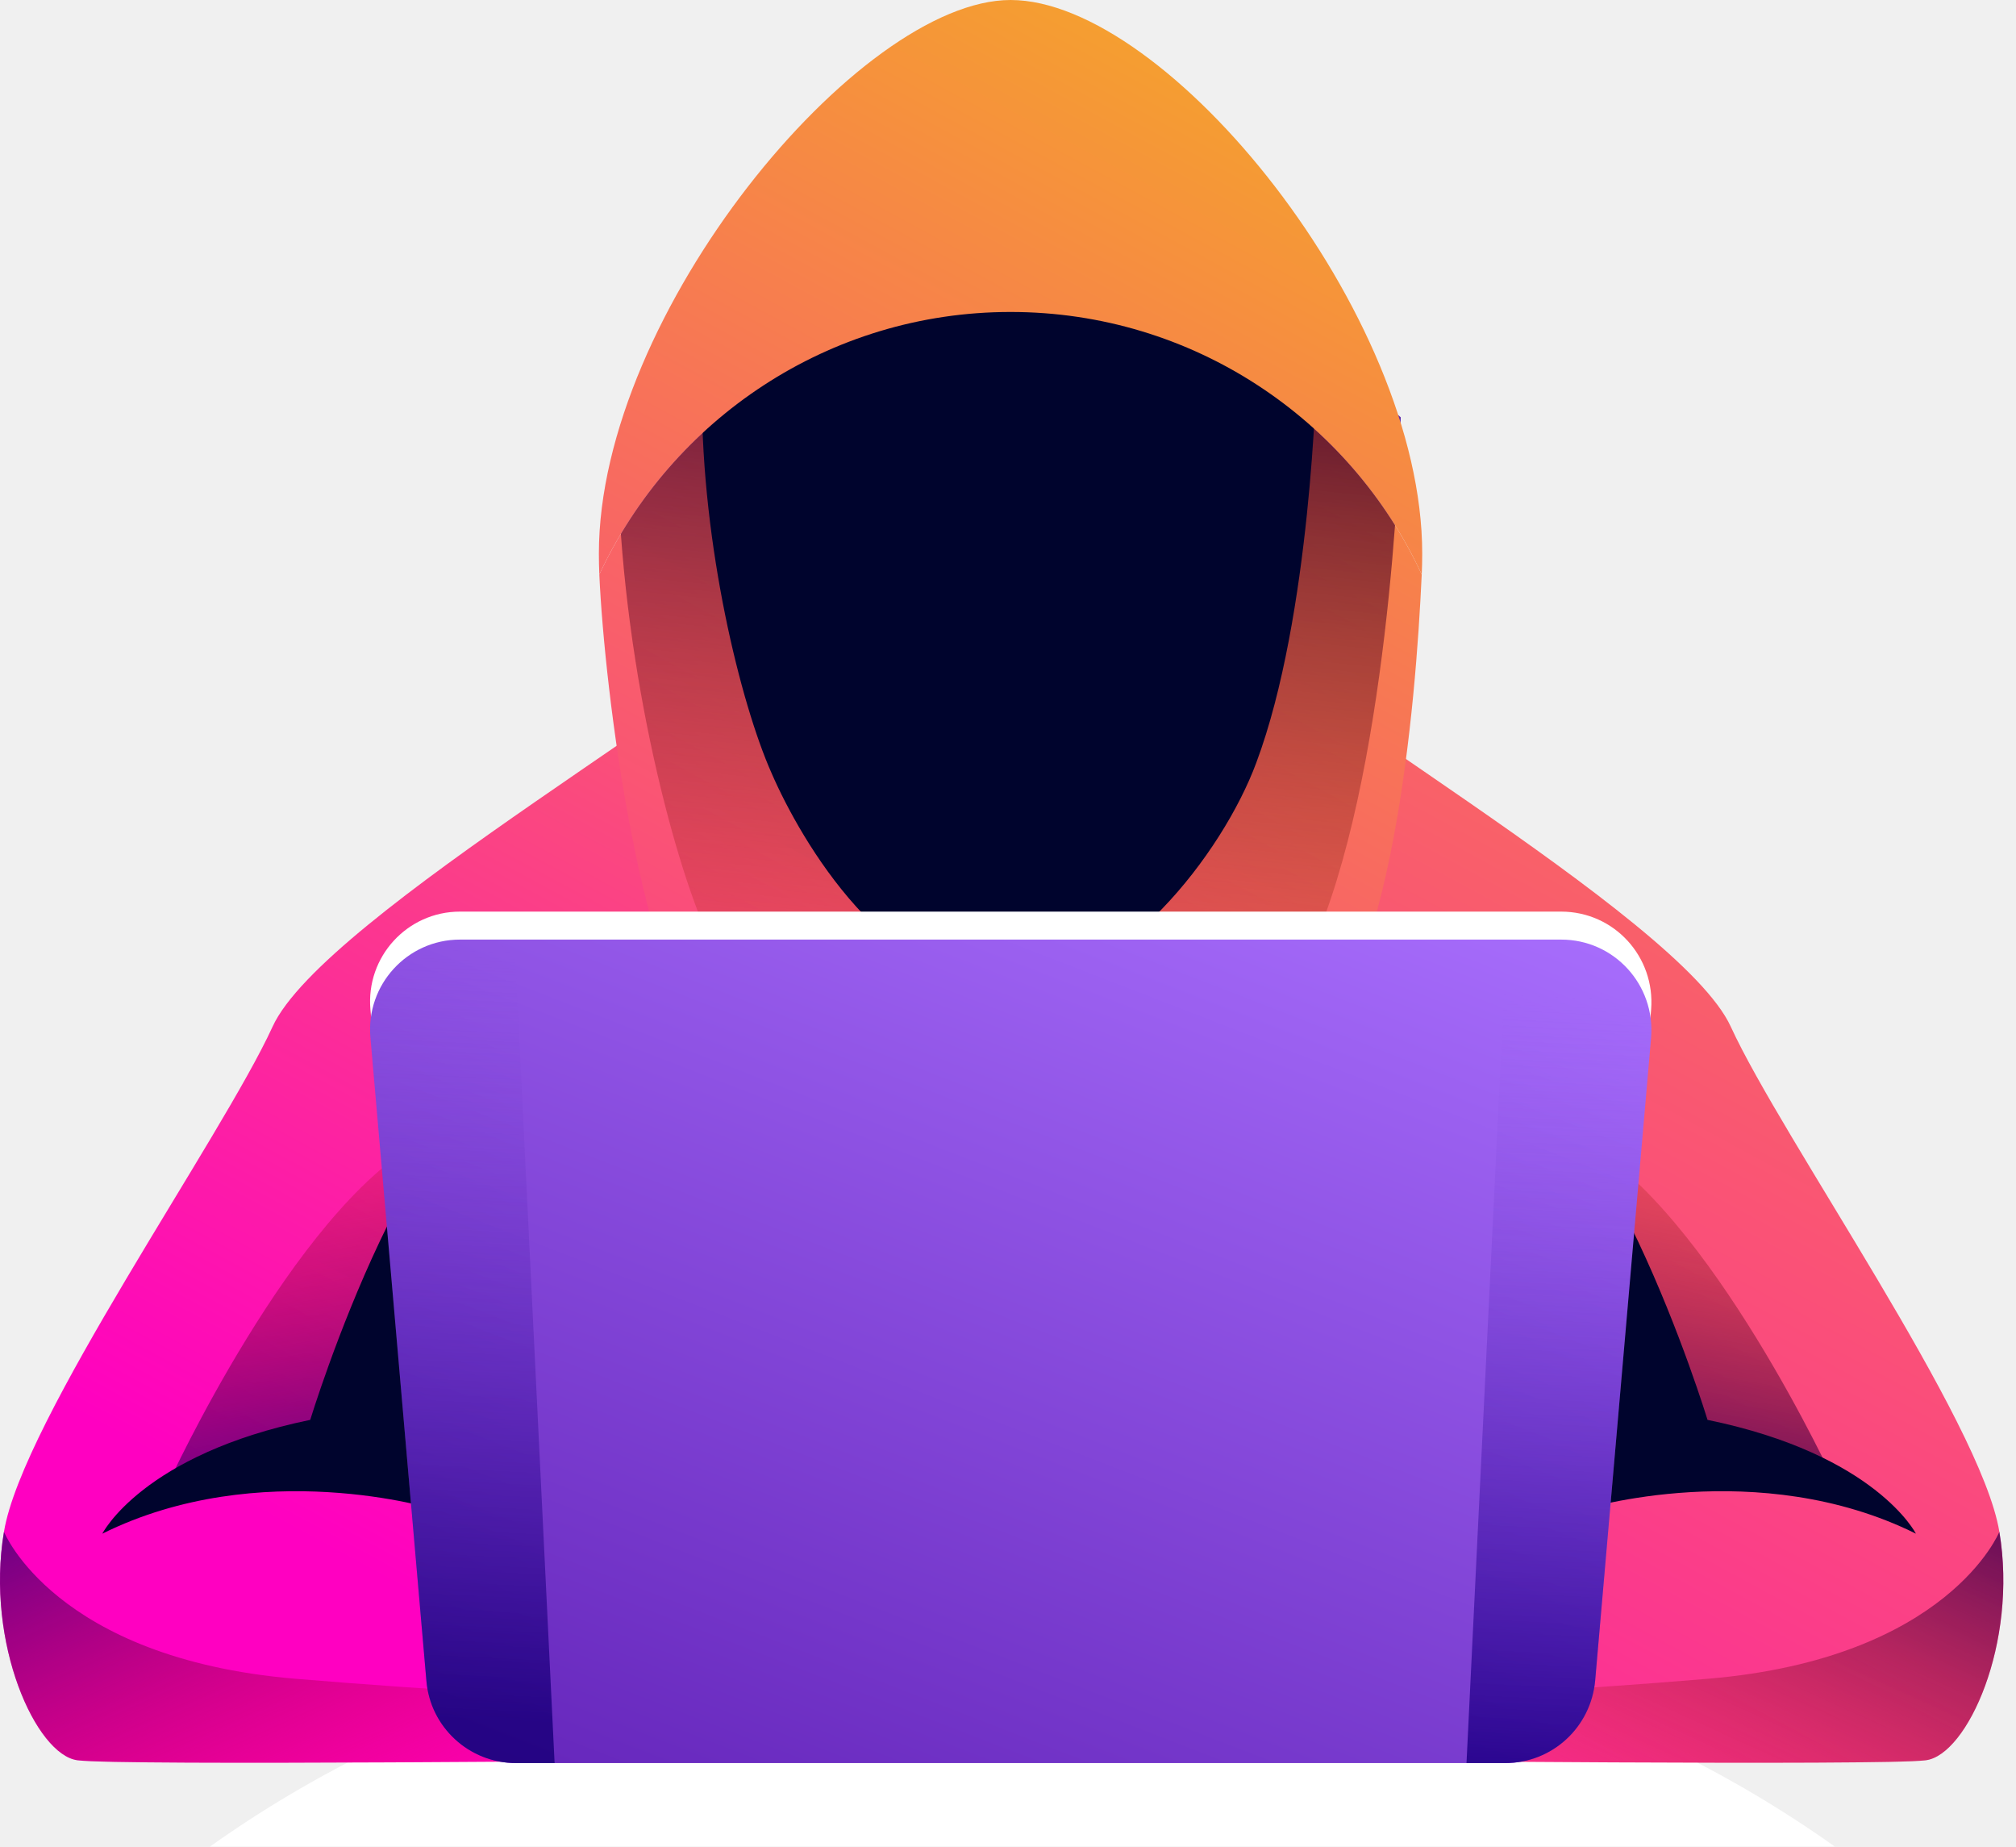
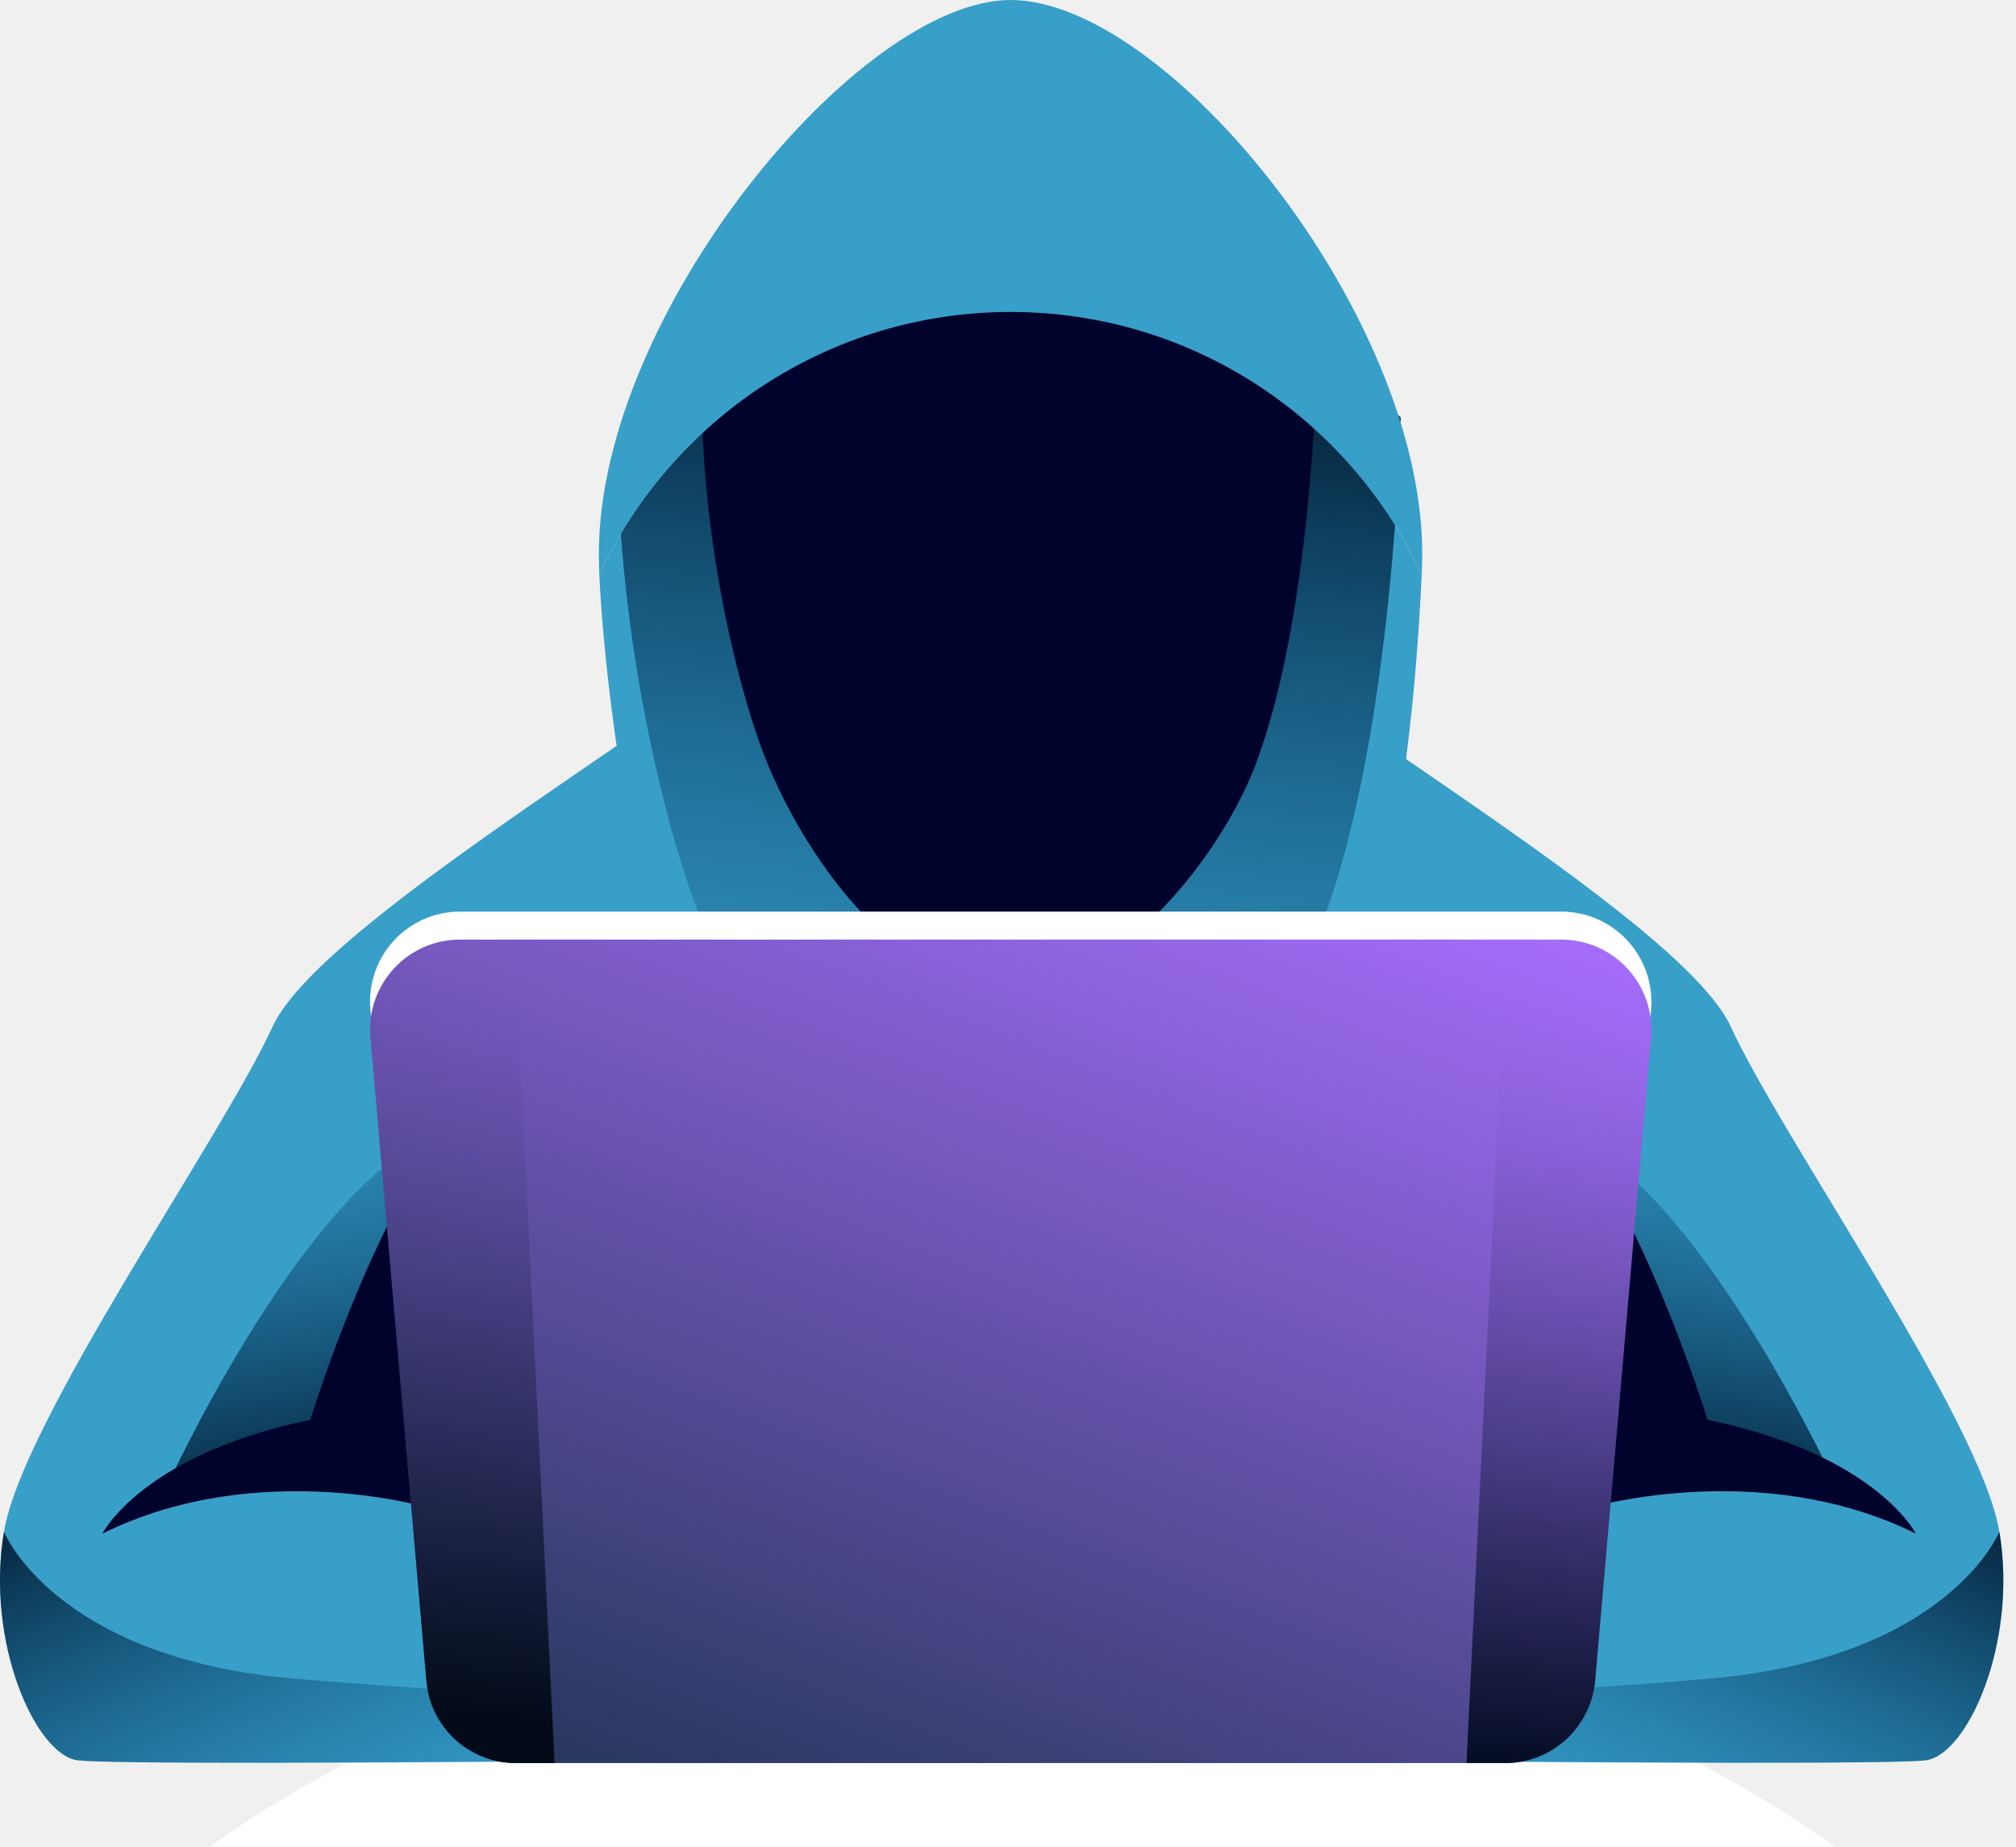
<svg xmlns="http://www.w3.org/2000/svg" width="95" height="87" viewBox="0 0 95 87" fill="none">
  <path d="M86.461 87C76.597 79.97 63.086 75.62 48.168 75.62C33.273 75.62 19.762 79.97 9.897 87H86.461Z" fill="white" />
  <path d="M90.745 82.934C88.79 83.198 62.734 82.934 62.734 82.934L62.119 80.21L59.746 69.489C59.746 69.489 69.347 69.972 68.754 69.247C68.16 68.544 67.106 57.515 61.767 55.846C56.429 54.176 48.168 53.934 48.168 53.934V32.975L55.792 27.856C59.483 32.163 79.167 43.125 81.562 48.376C83.957 53.605 93.359 66.94 94.216 72.169C95.095 77.42 92.7 82.692 90.745 82.934Z" fill="url(#paint0_linear_3307_569)" />
  <path style="mix-blend-mode:multiply" d="M90.745 82.934C88.79 83.198 62.734 82.934 62.734 82.934L62.119 80.21C66.952 80.013 74.026 79.639 80.529 79.09C91.821 78.123 94.216 72.169 94.216 72.169C95.095 77.42 92.7 82.693 90.745 82.934Z" fill="url(#paint1_linear_3307_569)" />
  <path style="mix-blend-mode:multiply" d="M86.461 69.864C86.461 69.864 80.573 57.056 74.598 53.782L76.487 68.502L86.461 69.864Z" fill="url(#paint2_linear_3307_569)" />
  <path d="M74.597 71.115C74.597 71.115 82.836 68.566 90.283 72.257C90.283 72.257 88.394 68.522 80.463 66.896C80.463 66.896 75.41 50.266 69.434 49.496C63.459 48.706 63.151 72.257 63.151 72.257L74.597 71.115Z" fill="#00042D" />
  <path d="M38.612 27.856C34.921 32.163 15.236 43.125 12.842 48.376C10.447 53.605 1.044 66.94 0.187 72.169C-0.692 77.42 1.703 82.692 3.658 82.934C5.614 83.198 31.669 82.934 31.669 82.934L34.657 69.489C34.657 69.489 25.057 69.972 25.65 69.247C26.243 68.544 27.297 57.515 32.636 55.846C37.975 54.176 46.235 53.934 46.235 53.934V32.975L38.612 27.856Z" fill="url(#paint3_linear_3307_569)" />
  <path style="mix-blend-mode:multiply" d="M3.658 82.934C5.614 83.198 31.669 82.934 31.669 82.934L32.285 80.21C27.451 80.013 20.377 79.639 13.874 79.09C2.582 78.123 0.187 72.169 0.187 72.169C-0.692 77.42 1.703 82.693 3.658 82.934Z" fill="url(#paint4_linear_3307_569)" />
  <path style="mix-blend-mode:multiply" d="M7.942 69.864C7.942 69.864 13.829 57.056 19.805 53.782L17.916 68.502L7.942 69.864Z" fill="url(#paint5_linear_3307_569)" />
  <path d="M20.508 71.115C20.508 71.115 12.27 68.566 4.822 72.257C4.822 72.257 6.711 68.522 14.62 66.896C14.62 66.896 19.673 50.266 25.671 49.496C31.647 48.706 31.932 72.257 31.932 72.257L20.508 71.115Z" fill="#00042D" />
  <path d="M66.996 27.067C66.71 33.284 65.634 46.4 61.262 49.959C57.989 52.618 52.057 50.948 47.619 50.948C42.434 50.948 37.184 53.452 33.712 49.959C30.197 46.444 28.484 32.516 28.242 27.067C31.647 19.773 39.051 14.698 47.619 14.698C56.209 14.698 63.613 19.773 66.996 27.067Z" fill="url(#paint6_linear_3307_569)" />
  <path style="mix-blend-mode:multiply" d="M29.1 20.892C29.1 30.032 31.428 39.611 33.252 43.851C35.097 48.091 41.205 55.802 47.642 56.944C54.079 58.087 60.384 48.75 62.405 43.214C65.701 34.294 66.008 19.662 66.008 19.662C66.008 19.662 55.507 10.105 45.687 11.006C35.888 11.885 29.1 20.892 29.1 20.892Z" fill="url(#paint7_linear_3307_569)" />
  <path d="M33.075 18.653C33.075 25.727 34.899 33.131 36.349 36.404C37.777 39.7 41.819 46.554 47.619 46.554C52.738 46.554 57.615 40.205 59.197 35.943C61.79 29.023 62.031 17.686 62.031 17.686C62.031 17.686 53.793 10.305 46.103 10.986C38.392 11.667 33.075 18.653 33.075 18.653Z" fill="#00042D" />
  <path d="M47.62 0C40.479 0 28.221 14.764 28.221 26.078C28.221 26.415 28.228 26.744 28.242 27.066C31.648 19.773 39.051 14.698 47.62 14.698C56.21 14.698 63.613 19.773 66.997 27.066C67.011 26.744 67.019 26.415 67.019 26.078C67.019 14.764 55.001 0 47.62 0Z" fill="url(#paint8_linear_3307_569)" />
  <path d="M70.93 81.748H24.31C22.113 81.748 20.268 80.056 20.092 77.859L17.456 47.563C17.236 45.081 19.191 42.95 21.674 42.95H73.566C76.07 42.95 78.004 45.081 77.806 47.563L75.17 77.859C74.972 80.056 73.148 81.748 70.93 81.748Z" fill="white" />
  <path d="M70.93 83.066H24.31C22.113 83.066 20.268 81.375 20.092 79.178L17.456 48.882C17.236 46.399 19.191 44.268 21.674 44.268H73.566C76.07 44.268 78.004 46.399 77.806 48.882L75.17 79.178C74.972 81.375 73.148 83.066 70.93 83.066Z" fill="url(#paint9_linear_3307_569)" />
  <g style="mix-blend-mode:multiply">
    <path d="M24.244 44.268H21.674C19.191 44.268 17.236 46.399 17.456 48.882L20.092 79.178C20.268 81.375 22.113 83.066 24.31 83.066H26.134L24.244 44.268Z" fill="url(#paint10_linear_3307_569)" />
    <path d="M73.565 44.268H70.995L69.106 83.066H70.929C73.148 83.066 74.971 81.375 75.169 79.178L77.805 48.882C78.003 46.399 76.07 44.268 73.565 44.268Z" fill="url(#paint11_linear_3307_569)" />
  </g>
  <defs>
    <linearGradient id="paint0_linear_3307_569" x1="7.541" y1="84.704" x2="66.96" y2="-24.933" gradientUnits="userSpaceOnUse">
-       <stop stop-color="#FF00C1" />
-       <stop offset="1" stop-color="#F4AC24" />
+       <stop stop-color="#389fc8" />
+       <stop offset="1" stop-color="#389fc8" />
    </linearGradient>
    <linearGradient id="paint1_linear_3307_569" x1="69.876" y1="86.585" x2="79.984" y2="64.365" gradientUnits="userSpaceOnUse">
-       <stop stop-color="#F4D63B" stop-opacity="0" />
-       <stop offset="1" stop-color="#5C1CB2" />
+       <stop stop-color="#389fc8" stop-opacity="0" />
+       <stop offset="1" stop-color="#112e42" />
    </linearGradient>
    <linearGradient id="paint2_linear_3307_569" x1="94.739" y1="50.432" x2="90.877" y2="73.054" gradientUnits="userSpaceOnUse">
-       <stop stop-color="#F4D63B" stop-opacity="0" />
-       <stop offset="1" stop-color="#5C1CB2" />
+       <stop stop-color="#389fc8" stop-opacity="0" />
+       <stop offset="1" stop-color="#112e42" />
    </linearGradient>
    <linearGradient id="paint3_linear_3307_569" x1="-23.024" y1="52.199" x2="18.107" y2="-23.695" gradientUnits="userSpaceOnUse">
-       <stop stop-color="#FF00C1" />
-       <stop offset="1" stop-color="#F4AC24" />
+       <stop stop-color="#389fc8" />
+       <stop offset="1" stop-color="#389fc8" />
    </linearGradient>
    <linearGradient id="paint4_linear_3307_569" x1="24.528" y1="86.585" x2="14.419" y2="64.365" gradientUnits="userSpaceOnUse">
-       <stop stop-color="#F4D63B" stop-opacity="0" />
-       <stop offset="1" stop-color="#5C1CB2" />
+       <stop stop-color="#389fc8" stop-opacity="0" />
+       <stop offset="1" stop-color="#112e42" />
    </linearGradient>
    <linearGradient id="paint5_linear_3307_569" x1="-0.336" y1="50.432" x2="3.526" y2="73.054" gradientUnits="userSpaceOnUse">
-       <stop stop-color="#F4D63B" stop-opacity="0" />
-       <stop offset="1" stop-color="#5C1CB2" />
+       <stop stop-color="#389fc8" stop-opacity="0" />
+       <stop offset="1" stop-color="#112e42" />
    </linearGradient>
    <linearGradient id="paint6_linear_3307_569" x1="-3.033" y1="75.394" x2="44.942" y2="-13.128" gradientUnits="userSpaceOnUse">
-       <stop stop-color="#FF00C1" />
-       <stop offset="1" stop-color="#F4AC24" />
+       <stop stop-color="#389fc8" />
+       <stop offset="1" stop-color="#389fc8" />
    </linearGradient>
    <linearGradient id="paint7_linear_3307_569" x1="14.2" y1="55.264" x2="18.547" y2="13.033" gradientUnits="userSpaceOnUse">
-       <stop stop-color="#F4D63B" stop-opacity="0" />
-       <stop offset="1" stop-color="#5C1CB2" />
+       <stop stop-color="#389fc8" stop-opacity="0" />
+       <stop offset="1" stop-color="#112e42" />
    </linearGradient>
    <linearGradient id="paint8_linear_3307_569" x1="-2.753" y1="75.509" x2="44.607" y2="-11.879" gradientUnits="userSpaceOnUse">
-       <stop stop-color="#FF00C1" />
-       <stop offset="1" stop-color="#F4AC24" />
+       <stop stop-color="#389fc8" />
+       <stop offset="1" stop-color="#389fc8" />
    </linearGradient>
    <linearGradient id="paint9_linear_3307_569" x1="75.327" y1="43.74" x2="52.238" y2="103.267" gradientUnits="userSpaceOnUse">
      <stop stop-color="#A76DFC" />
-       <stop offset="1" stop-color="#5C1CB2" />
+       <stop offset="1" stop-color="#112e42" />
    </linearGradient>
    <linearGradient id="paint10_linear_3307_569" x1="109.753" y1="48.299" x2="108.016" y2="85.077" gradientUnits="userSpaceOnUse">
      <stop stop-color="white" stop-opacity="0" />
-       <stop offset="1" stop-color="#5C1CB2" />
+       <stop offset="1" stop-color="#112e42" />
    </linearGradient>
    <linearGradient id="paint11_linear_3307_569" x1="161.315" y1="50.64" x2="159.587" y2="87.217" gradientUnits="userSpaceOnUse">
      <stop stop-color="white" stop-opacity="0" />
-       <stop offset="1" stop-color="#5C1CB2" />
+       <stop offset="1" stop-color="#112e42" />
    </linearGradient>
  </defs>
</svg>
